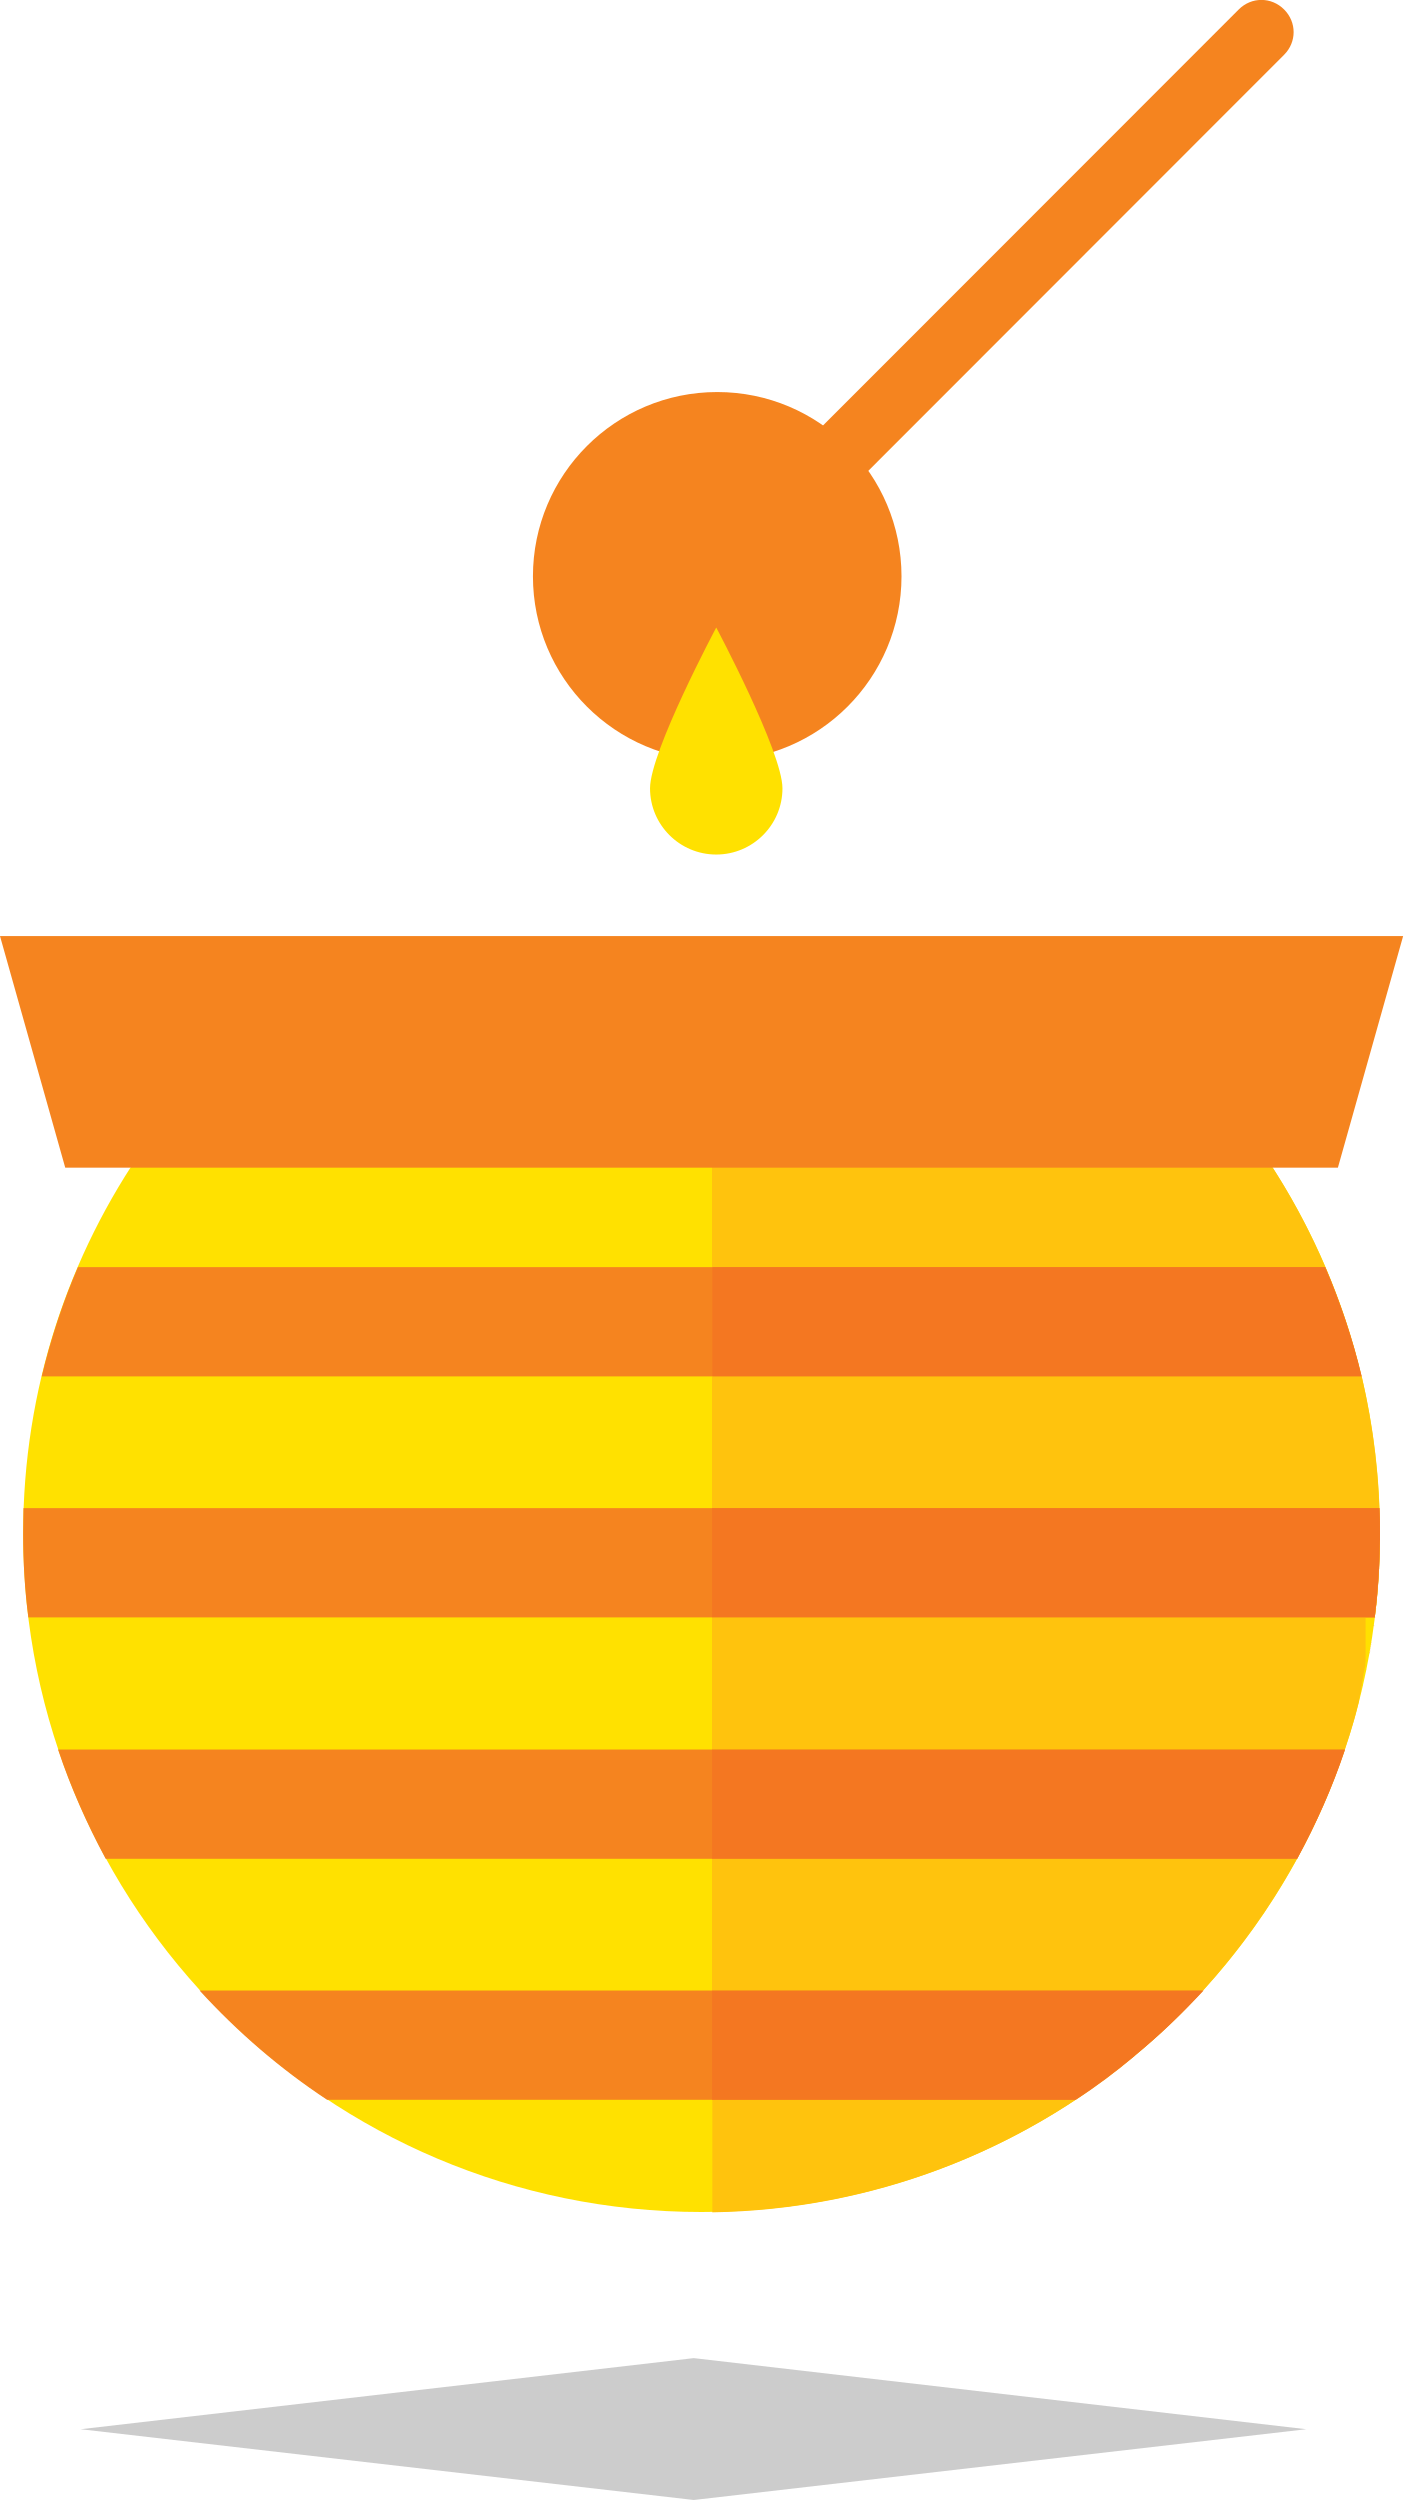
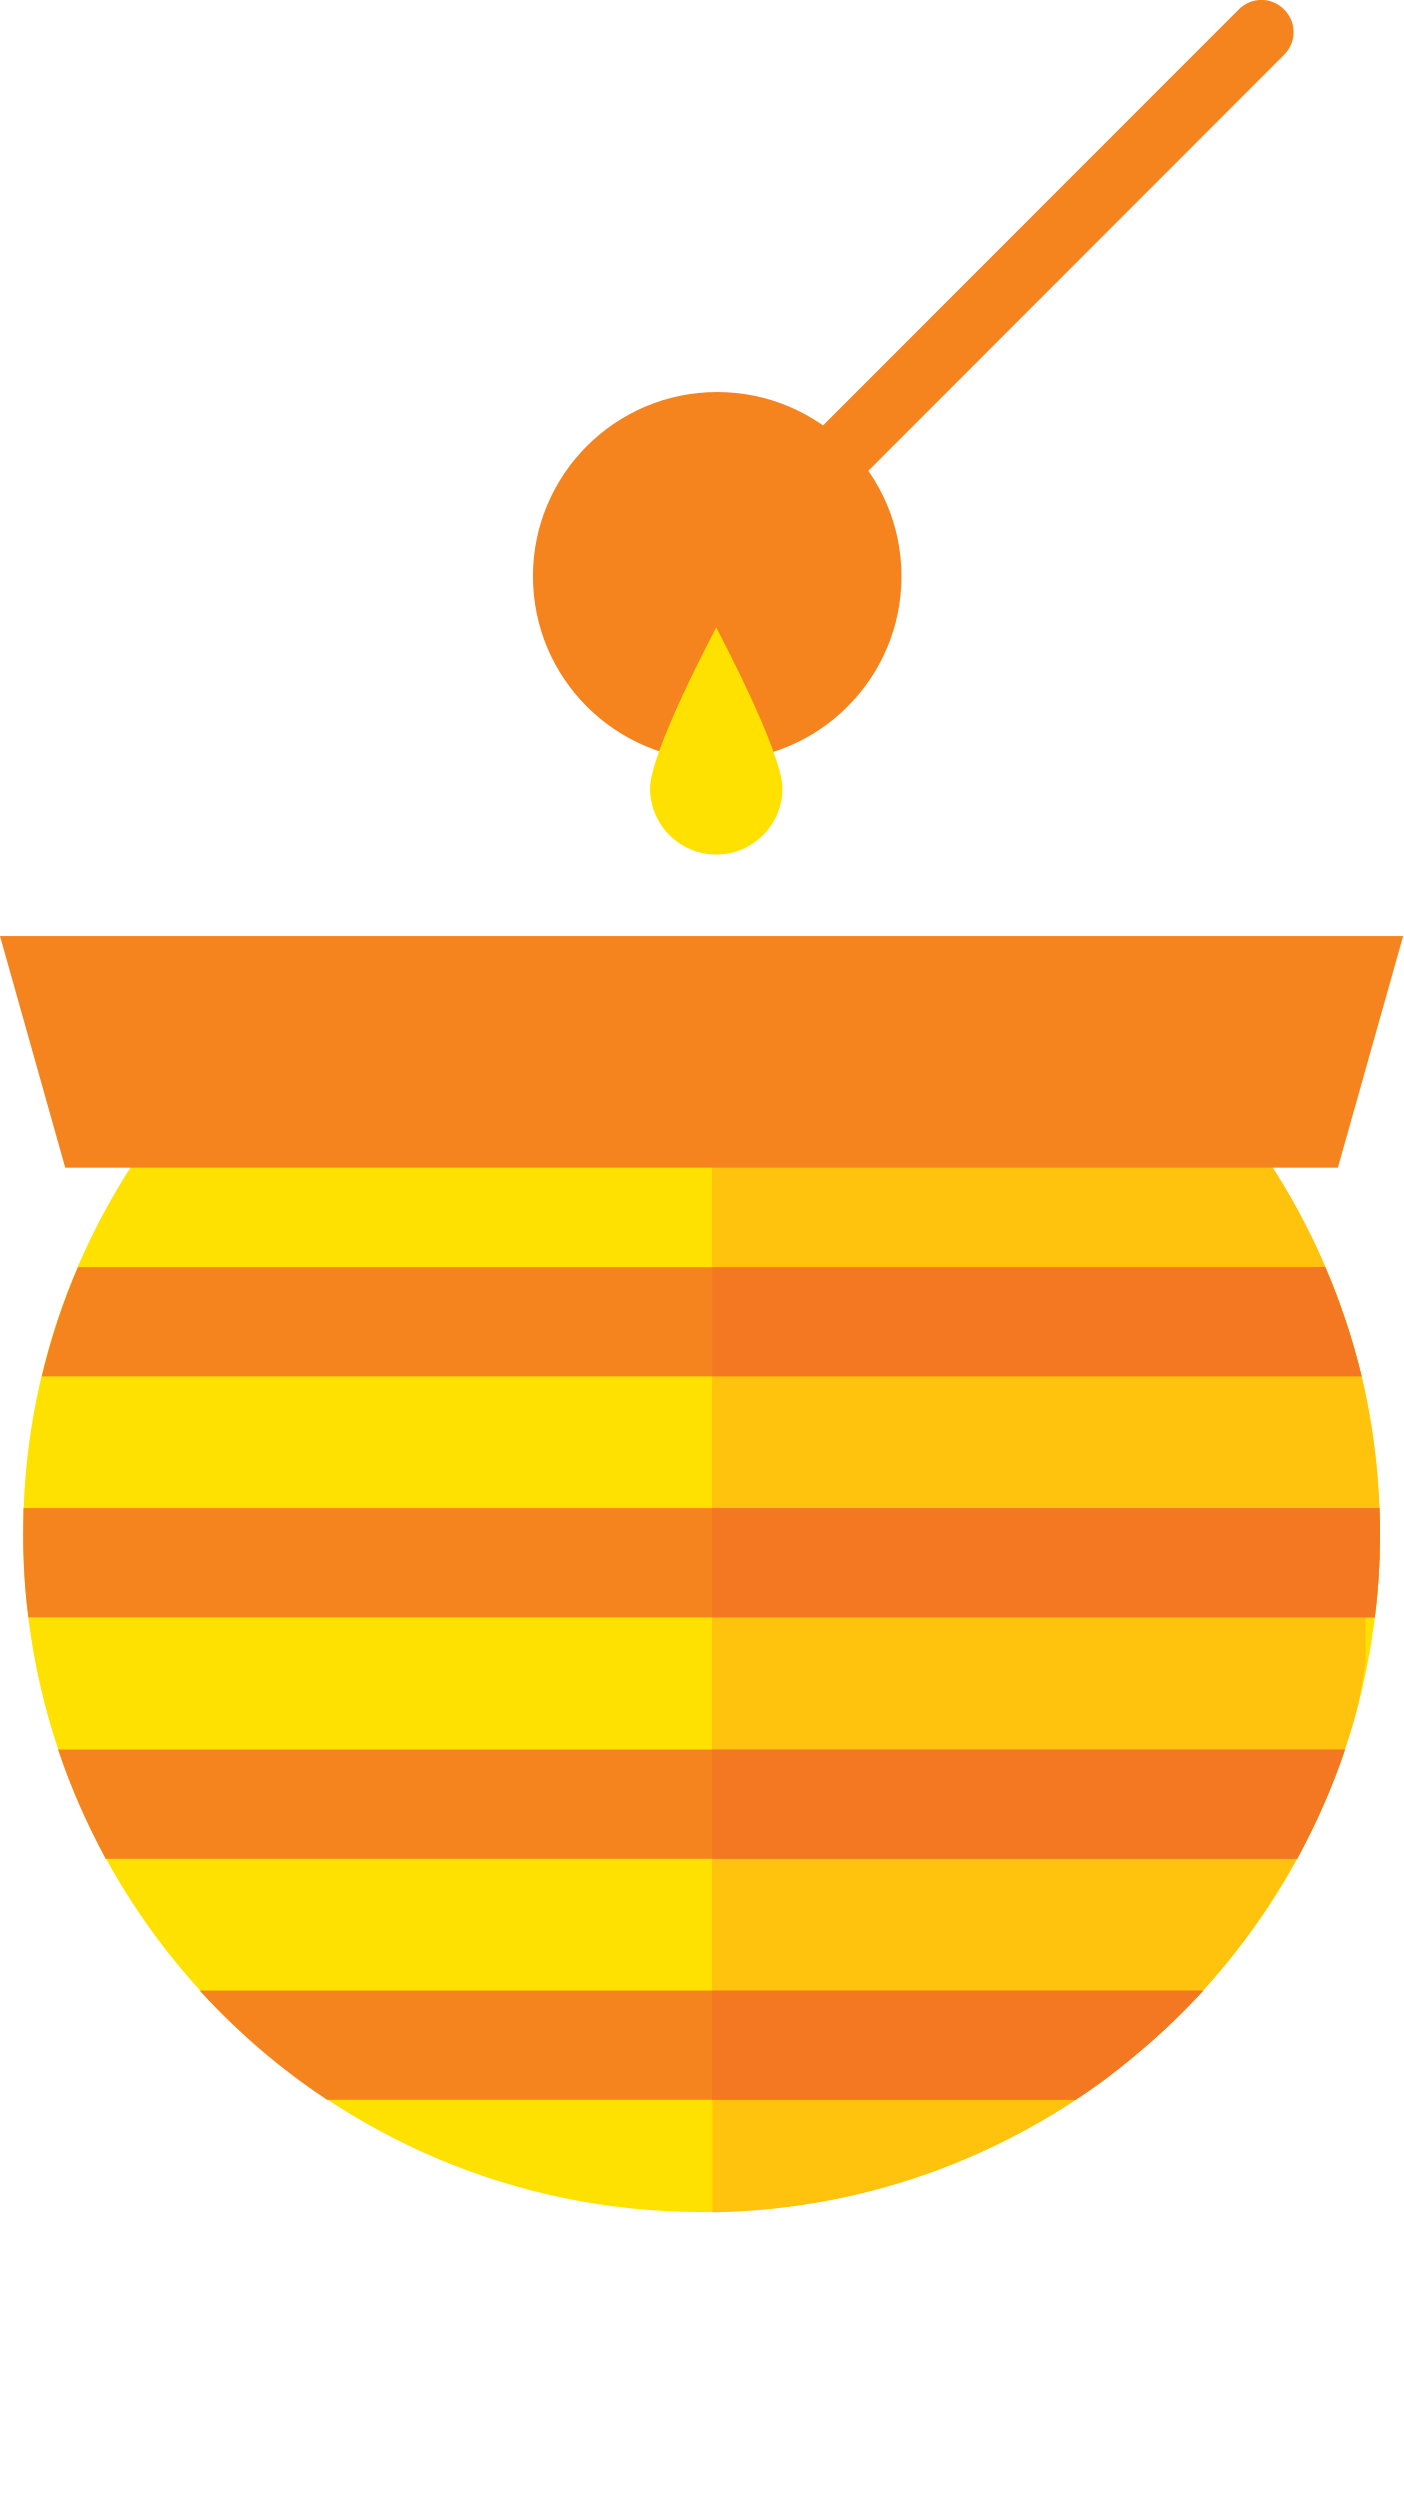
<svg xmlns="http://www.w3.org/2000/svg" version="1.1" id="Layer_1" x="0px" y="0px" width="43.02px" height="76.65px" viewBox="0 0 43.02 76.65" enable-background="new 0 0 43.02 76.65" xml:space="preserve">
-   <polygon opacity="0.2" enable-background="new    " points="40.05,74.48 21.27,76.65 2.47,74.48 21.27,72.3 " />
+   <polygon opacity="0" points="40.05,74.48 21.27,76.65 2.47,74.48 21.27,72.3 " />
  <path fill="#FFE100" d="M4.47,35.1c-2.37,3.38-3.76,7.49-3.76,11.92c0,11.48,9.31,20.8,20.8,20.8s20.8-9.31,20.8-20.8  c0-4.44-1.39-8.54-3.76-11.92H4.47" />
  <path fill="#F5841F" d="M6.12,61.03c1.16,1.27,2.47,2.4,3.91,3.35h22.94c1.44-0.95,2.75-2.08,3.91-3.35H6.12" />
  <path fill="#F5841F" d="M0.71,47.03c0,0.86,0.05,1.73,0.16,2.56h41.28c0.11-0.84,0.16-1.7,0.16-2.56c0-0.26,0-0.53-0.01-0.79H0.72  C0.72,46.5,0.71,46.77,0.71,47.03" />
  <path fill="#F5841F" d="M1.78,53.64c0.39,1.17,0.89,2.29,1.46,3.35h36.53c0.58-1.07,1.07-2.18,1.46-3.35H1.78" />
  <path fill="#F5841F" d="M2.39,38.85c-0.46,1.07-0.83,2.19-1.11,3.35h40.46c-0.27-1.16-0.65-2.28-1.11-3.35H2.39" />
  <path fill="#F5841F" d="M37.98,0.29c0.39-0.39,1-0.39,1.39,0s0.39,1,0,1.39L23.67,17.39c-0.39,0.39-1,0.39-1.39,0  c-0.39-0.39-0.39-1,0-1.39L37.98,0.29z" />
  <circle fill="#F5841F" cx="21.99" cy="17.67" r="5.65" />
  <path fill="#FFE100" d="M23.99,24.17c0,1.12-0.91,2.03-2.03,2.03c-1.12,0-2.03-0.91-2.03-2.03c0-1.12,2.03-4.93,2.03-4.93  S23.99,23.06,23.99,24.17z" />
  <path fill="#FFC30D" d="M38.55,35.1H21.83v3.75h18.79c0.46,1.07,0.83,2.19,1.11,3.35C41.13,39.62,40.03,37.21,38.55,35.1" />
  <path fill="#FFC30D" d="M42.31,47.03c0,0.02,0,0.05,0,0.08C42.31,47.08,42.31,47.06,42.31,47.03 M41.75,42.2H21.83v4.04h20.46  c0.01,0.26,0.01,0.53,0.01,0.79l0,0C42.31,45.37,42.11,43.75,41.75,42.2" />
  <path fill="#F5841F" d="M42.31,47.18L42.31,47.18L42.31,47.18L42.31,47.18 M42.31,47.14c0,0.01,0,0.02,0,0.03  C42.31,47.16,42.31,47.15,42.31,47.14" />
  <path fill="#FFC30D" d="M42.31,47.13c0,0.02,0,0.04,0,0.06c0,0,0,0,0-0.01v-0.01C42.31,47.16,42.31,47.15,42.31,47.13L42.31,47.13" />
  <path fill="#F5841F" d="M41.56,52.55L41.56,52.55L41.56,52.55 M41.6,52.43L41.6,52.43L41.6,52.43 M41.63,52.3  C41.63,52.3,41.63,52.31,41.63,52.3C41.63,52.31,41.63,52.3,41.63,52.3 M41.66,52.18L41.66,52.18L41.66,52.18 M41.68,52.12  C41.68,52.12,41.68,52.13,41.68,52.12C41.68,52.13,41.68,52.12,41.68,52.12 M41.69,52.05v0.01C41.69,52.06,41.69,52.06,41.69,52.05   M41.71,52L41.71,52L41.71,52 M41.73,51.93v0.01V51.93 M41.75,51.87v0.01C41.74,51.88,41.74,51.87,41.75,51.87 M41.76,51.8  c0,0,0,0.01,0,0.02C41.76,51.81,41.76,51.81,41.76,51.8 M41.77,51.74c0,0,0,0.01,0,0.02C41.77,51.75,41.77,51.75,41.77,51.74   M41.79,51.67c0,0.01,0,0.01,0,0.02C41.78,51.7,41.78,51.68,41.79,51.67 M41.8,51.62c0,0.01,0,0.01,0,0.02  C41.8,51.63,41.8,51.62,41.8,51.62 M41.81,51.56c0,0.01,0,0.01,0,0.02C41.81,51.57,41.81,51.57,41.81,51.56 M41.82,51.49  c0,0.01,0,0.01,0,0.02C41.82,51.5,41.82,51.5,41.82,51.49 M41.84,51.43c0,0.01,0,0.01,0,0.02C41.83,51.45,41.84,51.44,41.84,51.43   M41.86,51.36c0,0.01,0,0.01,0,0.02C41.86,51.38,41.86,51.37,41.86,51.36 M41.87,51.31c0,0.01,0,0.01,0,0.02  C41.87,51.32,41.87,51.31,41.87,51.31 M41.88,51.24c0,0.01,0,0.01,0,0.02C41.88,51.25,41.88,51.24,41.88,51.24 M41.9,51.18  c0,0.01,0,0.02,0,0.02C41.89,51.19,41.9,51.18,41.9,51.18 M41.91,51.11c0,0.01,0,0.02,0,0.02C41.91,51.12,41.91,51.12,41.91,51.11   M41.92,51.05c0,0.01,0,0.02,0,0.02S41.92,51.06,41.92,51.05 M41.93,50.98c0,0.01,0,0.02,0,0.02S41.93,50.99,41.93,50.98   M41.94,50.92c0,0.01,0,0.02,0,0.03C41.94,50.94,41.94,50.93,41.94,50.92 M41.95,50.85c0,0.01,0,0.02,0,0.03  C41.95,50.87,41.95,50.86,41.95,50.85 M41.96,50.79c0,0.01,0,0.02,0,0.03C41.96,50.81,41.96,50.8,41.96,50.79 M41.97,50.73  c0,0.01,0,0.02,0,0.03C41.97,50.74,41.97,50.73,41.97,50.73 M42,50.66c0,0.01,0,0.02,0,0.03C41.98,50.68,41.98,50.67,42,50.66   M42.01,50.6c0,0.01,0,0.02,0,0.03C42,50.63,42,50.62,42.01,50.6 M42.02,50.54c0,0.01,0,0.02,0,0.03  C42.01,50.56,42.01,50.55,42.02,50.54 M42.03,50.47c0,0.01,0,0.02,0,0.03C42.02,50.5,42.02,50.49,42.03,50.47 M42.04,50.41  c0,0.01,0,0.02,0,0.03C42.03,50.43,42.03,50.42,42.04,50.41 M42.05,50.35c0,0.01,0,0.02,0,0.03C42.04,50.37,42.04,50.36,42.05,50.35   M42.05,50.28c0,0.01,0,0.02,0,0.03C42.05,50.3,42.05,50.29,42.05,50.28 M42.06,50.22c0,0.01,0,0.02,0,0.03  C42.06,50.24,42.06,50.23,42.06,50.22 M42.07,50.15c0,0.01,0,0.02,0,0.03C42.07,50.17,42.07,50.16,42.07,50.15 M42.08,50.09  c0,0.01,0,0.02,0,0.03C42.08,50.11,42.08,50.1,42.08,50.09 M42.09,50.02c0,0.01,0,0.02,0,0.03C42.09,50.04,42.09,50.03,42.09,50.02   M42.1,49.96c0,0.01,0,0.02,0,0.03C42.1,49.98,42.1,49.97,42.1,49.96 M42.11,49.89c0,0.01,0,0.02,0,0.03  C42.11,49.91,42.11,49.9,42.11,49.89 M42.13,49.83c0,0.01,0,0.02,0,0.03C42.11,49.85,42.11,49.84,42.13,49.83 M42.13,49.76  c0,0.01,0,0.02,0,0.03C42.13,49.78,42.13,49.77,42.13,49.76 M42.14,49.7c0,0.01,0,0.02,0,0.03C42.14,49.72,42.14,49.71,42.14,49.7   M42.15,49.63c0,0.01,0,0.02,0,0.03C42.15,49.65,42.15,49.64,42.15,49.63 M42.16,49.57c0,0.01,0,0.02,0,0.03  C42.15,49.59,42.16,49.58,42.16,49.57 M42.16,49.5c0,0.01,0,0.02,0,0.03C42.16,49.52,42.16,49.51,42.16,49.5 M42.17,49.44  c0,0.01,0,0.02,0,0.03C42.17,49.46,42.17,49.45,42.17,49.44 M42.18,49.37c0,0.01,0,0.02,0,0.03C42.18,49.39,42.18,49.38,42.18,49.37   M42.19,49.31c0,0.01,0,0.02,0,0.03C42.18,49.33,42.18,49.32,42.19,49.31 M42.19,49.24c0,0.01,0,0.02,0,0.03  C42.19,49.27,42.19,49.25,42.19,49.24 M42.2,49.18c0,0.01,0,0.02,0,0.03C42.19,49.2,42.2,49.19,42.2,49.18 M42.2,49.11  c0,0.01,0,0.02,0,0.03C42.2,49.14,42.2,49.12,42.2,49.11 M42.21,49.05c0,0.01,0,0.02,0,0.03C42.21,49.07,42.21,49.06,42.21,49.05   M42.21,48.98c0,0.01,0,0.02,0,0.03C42.21,49.01,42.21,49,42.21,48.98 M42.22,48.92c0,0.01,0,0.02,0,0.03  C42.22,48.94,42.22,48.93,42.22,48.92 M42.23,48.85c0,0.01,0,0.02,0,0.03C42.22,48.88,42.22,48.87,42.23,48.85 M42.23,48.79  c0,0.01,0,0.02,0,0.03C42.23,48.81,42.23,48.8,42.23,48.79 M42.24,48.73c0,0.01,0,0.02,0,0.03C42.23,48.75,42.23,48.74,42.24,48.73   M42.24,48.65c0,0.01,0,0.02,0,0.03C42.24,48.68,42.24,48.67,42.24,48.65 M42.24,48.58c0,0.01,0,0.02,0,0.03  C42.24,48.62,42.24,48.6,42.24,48.58 M42.26,48.52c0,0.01,0,0.02,0,0.03C42.26,48.55,42.26,48.53,42.26,48.52 M42.26,48.46  c0,0.01,0,0.02,0,0.03C42.26,48.48,42.26,48.47,42.26,48.46 M42.27,48.39c0,0.01,0,0.02,0,0.03C42.27,48.41,42.27,48.4,42.27,48.39   M42.27,48.33c0,0.01,0,0.02,0,0.03C42.27,48.35,42.27,48.34,42.27,48.33 M42.28,48.26c0,0.01,0,0.02,0,0.03  C42.27,48.28,42.27,48.27,42.28,48.26 M42.28,48.2c0,0.01,0,0.02,0,0.03C42.28,48.22,42.28,48.21,42.28,48.2 M42.28,48.13  c0,0.01,0,0.02,0,0.03C42.28,48.15,42.28,48.14,42.28,48.13 M42.29,48.06c0,0.01,0,0.02,0,0.03C42.28,48.09,42.28,48.08,42.29,48.06   M42.29,48c0,0.01,0,0.02,0,0.03C42.29,48.02,42.29,48.01,42.29,48 M42.29,47.93c0,0.01,0,0.02,0,0.03  C42.29,47.96,42.29,47.94,42.29,47.93 M42.29,47.86c0,0.01,0,0.02,0,0.03C42.29,47.88,42.29,47.87,42.29,47.86 M42.3,47.8  c0,0.01,0,0.02,0,0.03C42.29,47.82,42.3,47.81,42.3,47.8 M42.3,47.73c0,0.01,0,0.02,0,0.03C42.3,47.75,42.3,47.74,42.3,47.73   M42.3,47.67c0,0.01,0,0.02,0,0.03C42.3,47.69,42.3,47.68,42.3,47.67 M42.3,47.59c0,0.01,0,0.02,0,0.03  C42.3,47.62,42.3,47.6,42.3,47.59 M42.3,47.53c0,0.01,0,0.02,0,0.04C42.3,47.55,42.3,47.54,42.3,47.53 M42.3,47.46  c0,0.01,0,0.02,0,0.04C42.3,47.48,42.3,47.47,42.3,47.46 M42.31,47.39c0,0.01,0,0.03,0,0.04C42.31,47.42,42.31,47.41,42.31,47.39   M42.31,47.32c0,0.01,0,0.03,0,0.05C42.31,47.35,42.31,47.33,42.31,47.32 M42.31,47.23c0,0.02,0,0.04,0,0.06  C42.31,47.28,42.31,47.26,42.31,47.23 M42.31,47.2L42.31,47.2c0,0.01,0,0.02,0,0.03C42.31,47.22,42.31,47.21,42.31,47.2" />
  <path fill="#FFC30D" d="M34.79,63.04c-0.57,0.48-1.18,0.93-1.8,1.34H21.84v3.45C26.76,67.75,31.26,65.96,34.79,63.04 M34.83,62.99  C34.82,63,34.82,63,34.81,63.02C34.82,63.02,34.82,63,34.83,62.99 M42.31,47.2c-0.01,0.81-0.06,1.61-0.16,2.39H21.83v4.04h19.4l0,0  c-0.39,1.17-0.89,2.29-1.46,3.35H21.83v4.04h15.06c2.17-2.39,3.79-5.27,4.68-8.48l0,0c0.01-0.04,0.02-0.08,0.03-0.12l0,0  c0.01-0.04,0.02-0.08,0.03-0.12l0,0c0.01-0.04,0.02-0.08,0.03-0.12v-0.01c0-0.01,0.01-0.03,0.01-0.05v-0.01  c0-0.01,0.01-0.03,0.01-0.04v-0.01c0-0.01,0.01-0.03,0.01-0.05c0,0,0,0,0-0.01s0.01-0.03,0.01-0.04v-0.01  c0-0.01,0.01-0.03,0.01-0.04v-0.01c0-0.01,0.01-0.03,0.01-0.04c0,0,0-0.01,0-0.02c0-0.01,0.01-0.03,0.01-0.04c0,0,0-0.01,0-0.02  c0-0.01,0.01-0.03,0.01-0.04c0-0.01,0-0.01,0-0.02c0-0.01,0-0.02,0.01-0.04c0-0.01,0-0.01,0-0.02c0-0.01,0-0.02,0.01-0.04  c0-0.01,0-0.01,0-0.02c0-0.01,0-0.02,0.01-0.04c0-0.01,0-0.01,0-0.02c0-0.01,0-0.02,0.01-0.04c0-0.01,0-0.01,0-0.02  s0-0.02,0.01-0.03c0-0.01,0-0.01,0-0.02c0-0.01,0-0.02,0.01-0.04c0-0.01,0-0.01,0-0.02c0-0.01,0-0.02,0.01-0.04  c0-0.01,0-0.01,0-0.02c0-0.01,0-0.02,0.01-0.03c0-0.01,0-0.02,0-0.02c0-0.01,0-0.02,0.01-0.03c0-0.01,0-0.02,0-0.02  c0-0.01,0-0.02,0.01-0.03c0-0.01,0-0.02,0-0.02c0-0.01,0-0.02,0.01-0.03c0-0.01,0-0.02,0-0.02c0-0.01,0-0.02,0.01-0.03  c0-0.01,0-0.02,0-0.03s0-0.02,0-0.03s0-0.02,0-0.03s0-0.02,0.01-0.03c0-0.01,0-0.02,0-0.03s0-0.02,0-0.03s0-0.02,0-0.03  s0-0.02,0-0.03s0-0.02,0-0.03c0-0.01,0-0.02,0-0.03s0-0.02,0-0.03s0-0.02,0-0.03s0-0.02,0-0.03s0-0.02,0-0.03s0-0.02,0-0.03  s0-0.02,0-0.03s0-0.02,0-0.03s0-0.02,0-0.03s0-0.02,0-0.03s0-0.02,0-0.03s0-0.02,0-0.03s0-0.02,0-0.03s0-0.02,0-0.03  c0-0.01,0-0.02,0-0.03s0-0.02,0-0.03s0-0.02,0-0.03s0-0.02,0-0.03s0-0.02,0-0.03c0-0.01,0-0.02,0-0.03s0-0.02,0-0.03s0-0.02,0-0.03  s0-0.02,0-0.03s0-0.02,0-0.03s0-0.02,0-0.03s0-0.02,0-0.03s0-0.02,0-0.03s0-0.02,0-0.03s0-0.02,0-0.03s0-0.02,0-0.03s0-0.02,0-0.03  s0-0.02,0-0.03s0-0.02,0-0.03c0-0.01,0-0.02,0-0.03s0-0.02,0-0.03s0-0.02,0-0.03s0-0.02,0-0.03s0-0.02,0-0.03s0-0.02,0-0.03  s0-0.02,0-0.03s0-0.02,0-0.03s0-0.02,0-0.03s0-0.02,0-0.03s0-0.02,0-0.03s0-0.02,0-0.03s0-0.02,0-0.03s0-0.02,0-0.03  c0-0.01,0-0.02,0-0.03s0-0.02,0-0.03s0-0.02,0-0.03s0-0.02,0-0.03s0-0.02,0-0.03c0-0.01,0-0.02,0-0.03s0-0.02,0-0.03s0-0.02,0-0.03  s0-0.02,0-0.03s0-0.02,0-0.03s0-0.02,0-0.03s0-0.02,0-0.03s0-0.02,0-0.03s0-0.02,0-0.03s0-0.02,0-0.03s0-0.02,0-0.03s0-0.02,0-0.03  s0-0.02,0-0.03s0-0.02,0-0.03c0-0.01,0-0.02,0-0.03s0-0.02,0-0.03s0-0.02,0-0.03s0-0.02,0-0.03s0-0.02,0-0.03s0-0.02,0-0.03  s0-0.02,0-0.03s0-0.02,0-0.03s0-0.02,0-0.03s0-0.02,0-0.03s0-0.02,0-0.03s0-0.02,0-0.03s0-0.02,0-0.03s0-0.02,0-0.03  c0-0.01,0-0.02,0-0.03s0-0.02,0-0.03s0-0.02,0-0.03s0-0.02,0-0.03s0-0.02,0-0.03c0-0.01,0-0.02,0-0.03s0-0.02,0-0.03s0-0.02,0-0.03  s0-0.02,0-0.03s0-0.02,0-0.03s0-0.02,0-0.03s0-0.02,0-0.03s0-0.02,0-0.03s0-0.02,0-0.03s0-0.02,0-0.03s0-0.02,0-0.04  c0-0.01,0-0.02,0-0.02c0-0.01,0-0.02,0-0.04c0-0.01,0-0.02,0-0.02c0-0.01,0-0.03,0-0.04c0-0.01,0-0.01,0-0.02c0-0.01,0-0.03,0-0.05  v-0.01c0-0.02,0-0.04,0-0.06l0,0C42.31,47.22,42.31,47.21,42.31,47.2" />
  <path fill="#F47721" d="M36.9,61.03H21.83v3.35h11.15c0.63-0.41,1.23-0.86,1.8-1.34c0.01-0.01,0.01-0.01,0.02-0.02  c0.01-0.01,0.01-0.01,0.02-0.02C35.57,62.39,36.25,61.73,36.9,61.03" />
  <path fill="#F47721" d="M42.29,46.24H21.83v3.35h20.32c0.1-0.79,0.15-1.58,0.16-2.39l0,0v-0.01l0,0c0-0.02,0-0.04,0-0.06  c0-0.01,0-0.01,0-0.02c0-0.02,0-0.05,0-0.08l0,0C42.31,46.77,42.3,46.5,42.29,46.24" />
  <path fill="#F47721" d="M41.24,53.64H21.83v3.35h17.94C40.35,55.92,40.85,54.81,41.24,53.64" />
  <path fill="#F47721" d="M40.63,38.85H21.84v3.35h19.91l0,0l0,0C41.47,41.05,41.09,39.92,40.63,38.85" />
  <polygon fill="#F5841F" points="41.02,35.8 2,35.8 0,28.7 43.02,28.7 " />
</svg>
